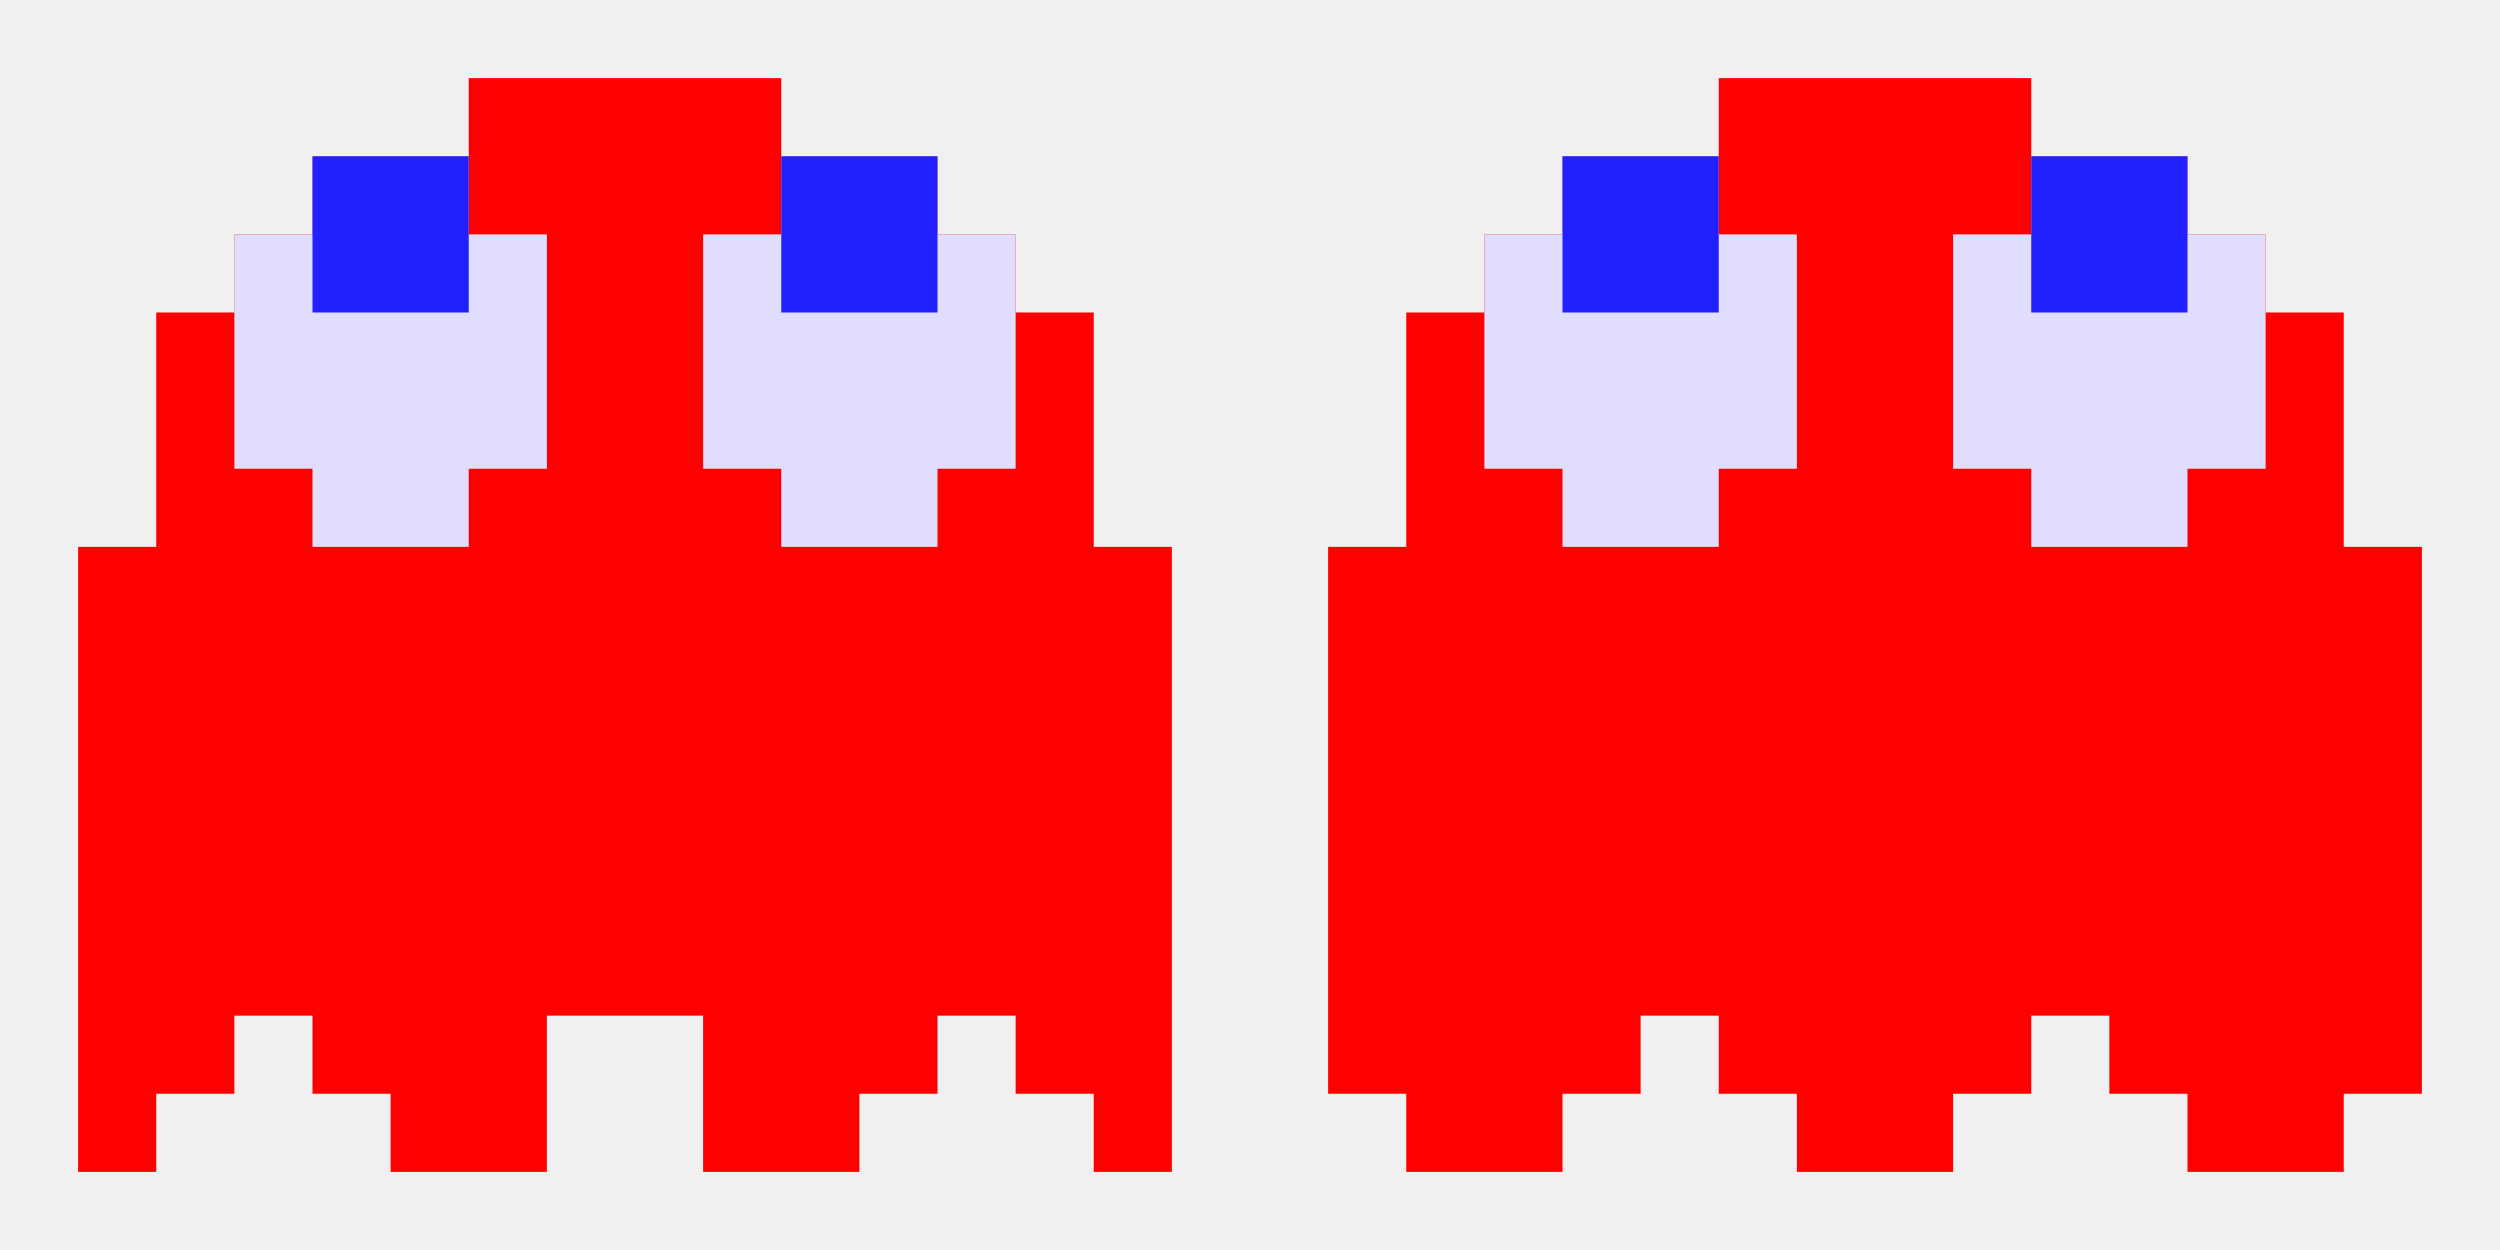
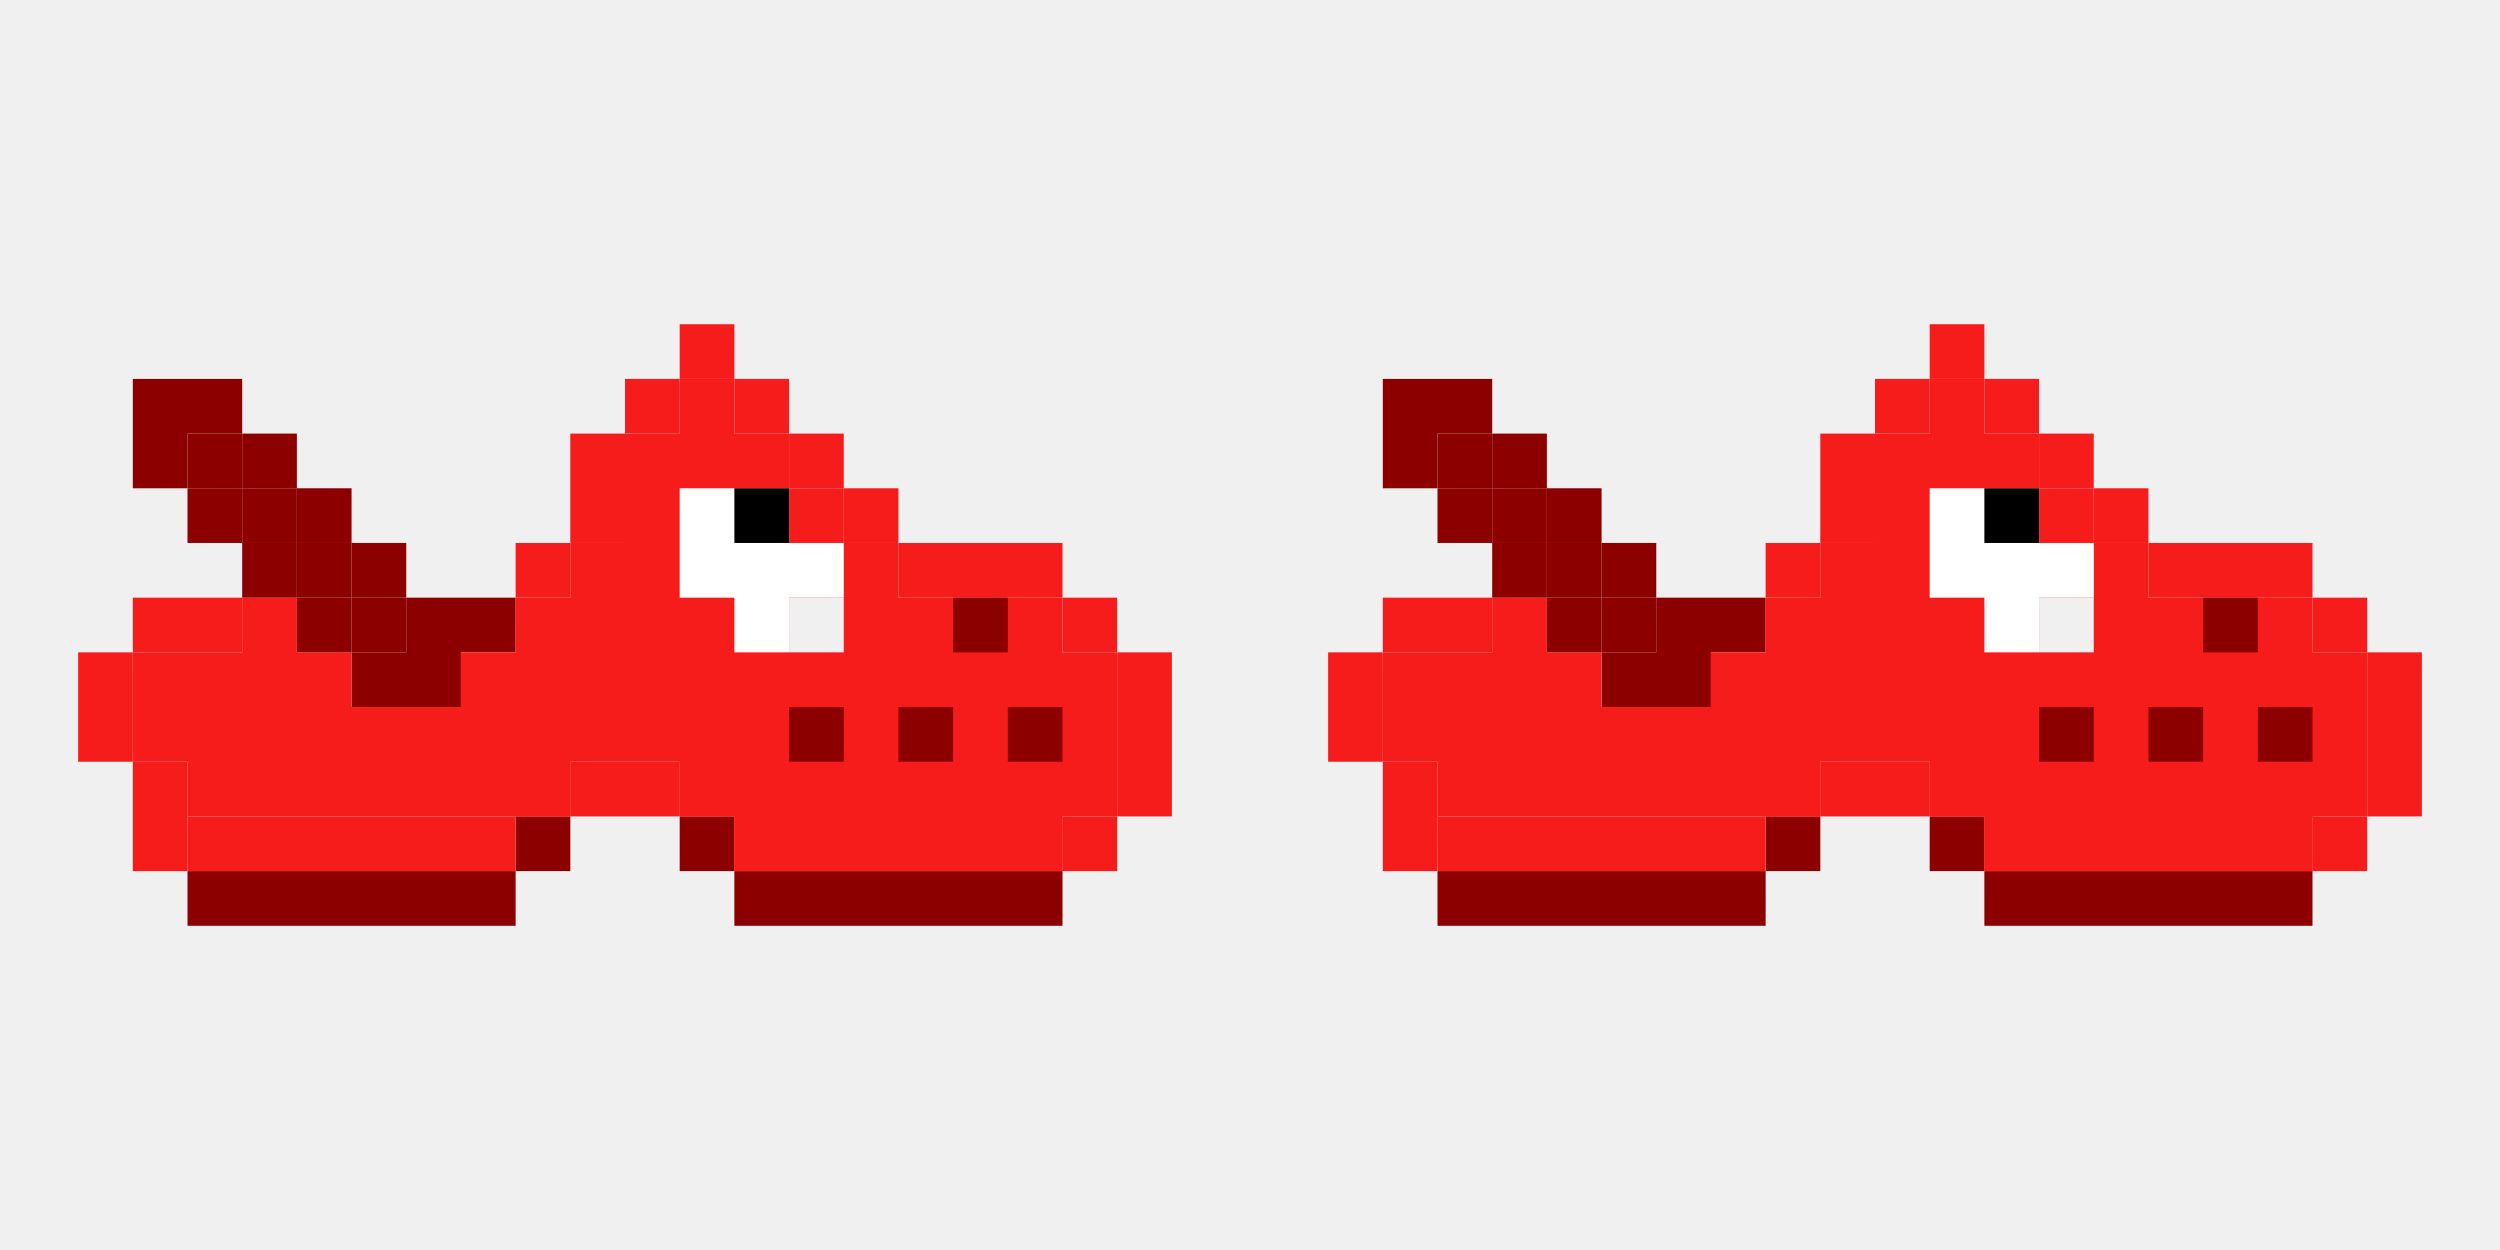
- <svg xmlns="http://www.w3.org/2000/svg" width="32" height="16" viewBox="0 0 32 16" fill="none">
-   <path d="M3 3V4H2V7H1V15H2V14H3V13H4V14H5V15H7V13H9V15H11V14H12V13H13V14H14V15H15V7H14V4H13V3H12V2H10V1H6V2H5H4V3H3Z" fill="#FF0000" />
-   <path d="M4 6V7H6V6H7V3H6V2H4V3H3V6H4Z" fill="#E0DDFF" />
-   <path d="M4 4V2H6V4H4Z" fill="#2121FF" />
-   <path d="M10 6V7H12V6H13V3H12V2H10V3H9V6H10Z" fill="#E0DDFF" />
-   <path d="M10 4V2H12V4H10Z" fill="#2121FF" />
-   <path d="M19 3V4H18V7H17V14H18V15H20V14H21V13H22V14H23V15H25V14H26V13H27V14H28V15H30V14H31V7H30V4H29V3H28V2H26V1H22V2H21H20V3H19Z" fill="#FF0000" />
-   <path d="M20 6V7H22V6H23V3H22V2H20V3H19V6H20Z" fill="#E0DDFF" />
-   <path d="M20 4V2H22V4H20Z" fill="#2121FF" />
-   <path d="M26 6V7H28V6H29V3H28V2H26V3H25V6H26Z" fill="#E0DDFF" />
-   <path d="M26 4V2H28V4H26Z" fill="#2121FF" />
+ <svg xmlns="http://www.w3.org/2000/svg" id="Calque_6" viewBox="0 0 32 16">
+   <defs>
+     <style>.cls-1{fill:#fff;}.cls-2{fill:#f71c1c;}.cls-3{fill:#8c0000;}</style>
+   </defs>
+   <g>
+     <rect class="cls-3" x="2.4" y="11.15" width="4.2" height=".7" />
+     <rect class="cls-3" x="9.4" y="11.15" width="4.2" height=".7" />
+     <rect class="cls-3" x="6.6" y="10.45" width=".7" height=".7" />
+     <rect class="cls-3" x="8.7" y="10.45" width=".7" height=".7" />
+     <rect class="cls-2" x="7.3" y="9.75" width="1.4" height=".7" />
+     <rect class="cls-2" x="13.6" y="10.45" width=".7" height=".7" />
+     <rect class="cls-2" x="14.3" y="8.35" width=".7" height="2.1" />
+     <rect class="cls-2" x="13.6" y="7.65" width=".7" height=".7" />
+     <rect class="cls-2" x="11.5" y="6.95" width="2.1" height=".7" />
+     <rect class="cls-2" x="10.8" y="6.25" width=".7" height=".7" />
+     <rect class="cls-2" x="10.1" y="5.55" width=".7" height=".7" />
+     <rect class="cls-2" x="1.7" y="9.75" width=".7" height="1.4" />
+     <rect class="cls-2" x="1" y="8.35" width=".7" height="1.4" />
+     <rect class="cls-2" x="1.7" y="7.65" width="1.4" height=".7" />
+     <rect class="cls-3" x="2.4" y="6.25" width=".7" height=".7" />
+     <polygon class="cls-3" points="3.1 4.85 3.1 5.55 2.4 5.55 2.4 6.25 1.7 6.25 1.7 4.85 3.1 4.85" />
+     <rect class="cls-3" x="3.1" y="5.55" width=".7" height=".7" />
+     <polygon class="cls-3" points="6.6 7.65 6.6 8.35 5.9 8.35 5.9 9.05 4.5 9.05 4.5 8.35 5.2 8.35 5.2 7.65 6.6 7.65" />
+     <rect class="cls-2" x="10.1" y="6.25" width=".7" height="1.4" />
+     <polygon class="cls-2" points="13.6 8.35 13.6 7.65 12.9 7.65 12.2 7.65 11.5 7.65 11.5 6.95 10.8 6.95 10.8 8.35 10.1 8.35 10.1 5.55 9.4 5.55 9.4 4.85 8.7 4.85 8.7 5.55 8 5.55 8 6.95 7.3 6.95 7.3 7.65 6.6 7.65 6.6 8.35 5.9 8.35 5.9 9.05 4.5 9.05 4.5 8.35 3.8 8.35 3.8 7.65 3.1 7.65 3.1 8.35 1.7 8.35 1.7 9.75 2.4 9.75 2.4 10.45 7.3 10.45 7.3 9.75 8 9.75 8.7 9.75 8.7 10.45 9.4 10.45 9.4 11.15 10.1 11.15 10.8 11.15 11.5 11.15 12.2 11.15 12.9 11.15 13.6 11.15 13.6 10.45 14.3 10.45 14.3 8.35 13.6 8.35" />
+     <rect class="cls-2" x="6.6" y="9.75" width=".7" height=".7" />
+     <rect class="cls-2" x="8.7" y="9.75" width=".7" height=".7" />
+     <rect class="cls-2" x="2.4" y="10.45" width="4.2" height=".7" />
+     <rect class="cls-2" x="12.9" y="10.45" width=".7" height=".7" />
+     <rect class="cls-2" x="10.1" y="10.45" width=".7" height=".7" />
+     <rect class="cls-2" x="9.4" y="10.45" width=".7" height=".7" />
+     <rect class="cls-2" x="10.8" y="10.45" width=".7" height=".7" />
+     <rect class="cls-2" x="11.5" y="10.45" width=".7" height=".7" />
+     <rect class="cls-3" x="11.5" y="9.05" width=".7" height=".7" />
+     <rect class="cls-3" x="12.2" y="7.65" width=".7" height=".7" />
+     <rect class="cls-3" x="10.1" y="9.05" width=".7" height=".7" />
+     <rect class="cls-3" x="12.9" y="9.05" width=".7" height=".7" />
+     <rect class="cls-2" x="12.2" y="10.45" width=".7" height=".7" />
+     <rect class="cls-3" x="4.5" y="7.65" width=".7" height=".7" />
+     <rect class="cls-3" x="3.8" y="6.95" width=".7" height=".7" />
+     <rect class="cls-3" x="3.1" y="6.25" width=".7" height=".7" />
+     <rect class="cls-3" x="2.4" y="5.55" width=".7" height=".7" />
+     <rect class="cls-3" x="3.1" y="6.95" width=".7" height=".7" />
+     <rect class="cls-3" x="3.8" y="7.65" width=".7" height=".7" />
+     <rect class="cls-2" x="6.6" y="6.95" width=".7" height=".7" />
+     <rect class="cls-2" x="7.3" y="5.55" width=".7" height="1.4" />
+     <rect class="cls-2" x="8" y="4.85" width=".7" height=".7" />
+     <rect class="cls-2" x="8.7" y="4.15" width=".7" height=".7" />
+     <rect class="cls-2" x="9.4" y="4.85" width=".7" height=".7" />
+     <rect class="cls-3" x="4.5" y="6.95" width=".7" height=".7" />
+     <rect class="cls-3" x="3.8" y="6.25" width=".7" height=".7" />
+     <polygon class="cls-1" points="10.1 6.95 10.1 6.25 9.4 6.25 8.7 6.25 8.7 6.95 8.7 7.65 9.4 7.65 9.4 8.35 10.1 8.35 10.1 7.65 10.8 7.65 10.8 6.95 10.1 6.95" />
+     <rect x="9.4" y="6.25" width=".7" height=".7" />
+   </g>
+   <g>
+     <rect class="cls-3" x="18.4" y="11.15" width="4.2" height=".7" />
+     <rect class="cls-3" x="25.4" y="11.15" width="4.2" height=".7" />
+     <rect class="cls-3" x="22.6" y="10.45" width=".7" height=".7" />
+     <rect class="cls-3" x="24.7" y="10.45" width=".7" height=".7" />
+     <rect class="cls-2" x="23.3" y="9.75" width="1.4" height=".7" />
+     <rect class="cls-2" x="29.6" y="10.45" width=".7" height=".7" />
+     <rect class="cls-2" x="30.3" y="8.35" width=".7" height="2.1" />
+     <rect class="cls-2" x="29.6" y="7.65" width=".7" height=".7" />
+     <rect class="cls-2" x="27.5" y="6.95" width="2.1" height=".7" />
+     <rect class="cls-2" x="26.8" y="6.25" width=".7" height=".7" />
+     <rect class="cls-2" x="26.1" y="5.55" width=".7" height=".7" />
+     <rect class="cls-2" x="17.7" y="9.75" width=".7" height="1.4" />
+     <rect class="cls-2" x="17" y="8.35" width=".7" height="1.4" />
+     <rect class="cls-2" x="17.7" y="7.65" width="1.4" height=".7" />
+     <rect class="cls-3" x="18.4" y="6.25" width=".7" height=".7" />
+     <polygon class="cls-3" points="19.1 4.85 19.1 5.55 18.4 5.55 18.4 6.25 17.7 6.25 17.7 4.85 19.1 4.85" />
+     <rect class="cls-3" x="19.1" y="5.55" width=".7" height=".7" />
+     <polygon class="cls-3" points="22.6 7.65 22.6 8.35 21.9 8.35 21.9 9.05 20.5 9.05 20.5 8.35 21.2 8.35 21.2 7.65 22.6 7.65" />
+     <rect class="cls-2" x="26.1" y="6.25" width=".7" height="1.4" />
+     <polygon class="cls-2" points="29.6 8.35 29.6 7.65 28.9 7.65 28.2 7.65 27.5 7.65 27.5 6.95 26.8 6.95 26.8 8.35 26.1 8.35 26.1 5.55 25.4 5.55 25.4 4.85 24.7 4.85 24.7 5.55 24 5.55 24 6.95 23.3 6.95 23.3 7.65 22.6 7.65 22.6 8.35 21.9 8.35 21.9 9.05 20.5 9.05 20.5 8.35 19.8 8.35 19.8 7.65 19.1 7.65 19.1 8.35 17.7 8.35 17.7 9.75 18.4 9.75 18.4 10.45 23.3 10.45 23.3 9.75 24 9.75 24.7 9.75 24.7 10.45 25.4 10.45 25.4 11.15 26.1 11.15 26.8 11.15 27.5 11.15 28.2 11.15 28.9 11.15 29.6 11.15 29.6 10.45 30.3 10.45 30.3 8.35 29.6 8.35" />
+     <rect class="cls-2" x="22.6" y="9.75" width=".7" height=".7" />
+     <rect class="cls-2" x="24.7" y="9.75" width=".7" height=".7" />
+     <rect class="cls-2" x="18.4" y="10.45" width="4.2" height=".7" />
+     <rect class="cls-2" x="28.9" y="10.45" width=".7" height=".7" />
+     <rect class="cls-2" x="26.1" y="10.45" width=".7" height=".7" />
+     <rect class="cls-2" x="25.4" y="10.45" width=".7" height=".7" />
+     <rect class="cls-2" x="26.8" y="10.45" width=".7" height=".7" />
+     <rect class="cls-2" x="27.5" y="10.45" width=".7" height=".7" />
+     <rect class="cls-3" x="27.5" y="9.05" width=".7" height=".7" />
+     <rect class="cls-3" x="28.2" y="7.65" width=".7" height=".7" />
+     <rect class="cls-3" x="26.1" y="9.05" width=".7" height=".7" />
+     <rect class="cls-3" x="28.9" y="9.05" width=".7" height=".7" />
+     <rect class="cls-2" x="28.2" y="10.45" width=".7" height=".7" />
+     <rect class="cls-3" x="20.5" y="7.65" width=".7" height=".7" />
+     <rect class="cls-3" x="19.8" y="6.95" width=".7" height=".7" />
+     <rect class="cls-3" x="19.1" y="6.25" width=".7" height=".7" />
+     <rect class="cls-3" x="18.4" y="5.55" width=".7" height=".7" />
+     <rect class="cls-3" x="19.1" y="6.95" width=".7" height=".7" />
+     <rect class="cls-3" x="19.8" y="7.65" width=".7" height=".7" />
+     <rect class="cls-2" x="22.6" y="6.95" width=".7" height=".7" />
+     <rect class="cls-2" x="23.3" y="5.55" width=".7" height="1.4" />
+     <rect class="cls-2" x="24" y="4.85" width=".7" height=".7" />
+     <rect class="cls-2" x="24.7" y="4.15" width=".7" height=".7" />
+     <rect class="cls-2" x="25.4" y="4.85" width=".7" height=".7" />
+     <rect class="cls-3" x="20.5" y="6.95" width=".7" height=".7" />
+     <rect class="cls-3" x="19.8" y="6.25" width=".7" height=".7" />
+     <polygon class="cls-1" points="26.1 6.95 26.1 6.25 25.4 6.25 24.7 6.25 24.7 6.95 24.7 7.65 25.4 7.65 25.4 8.35 26.1 8.35 26.1 7.65 26.8 7.65 26.8 6.95 26.1 6.95" />
+     <rect x="25.4" y="6.25" width=".7" height=".7" />
+   </g>
</svg>
